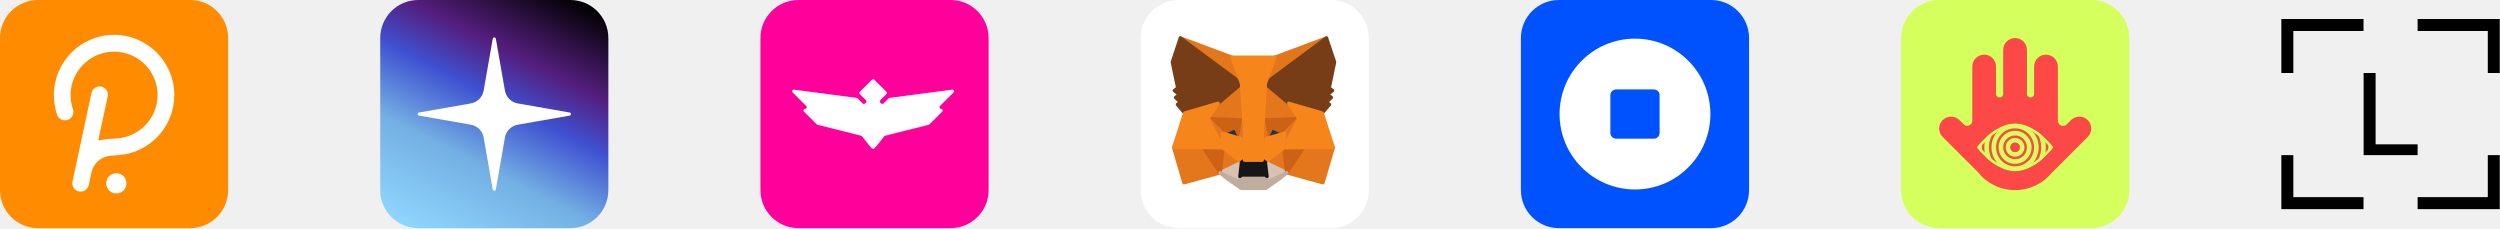
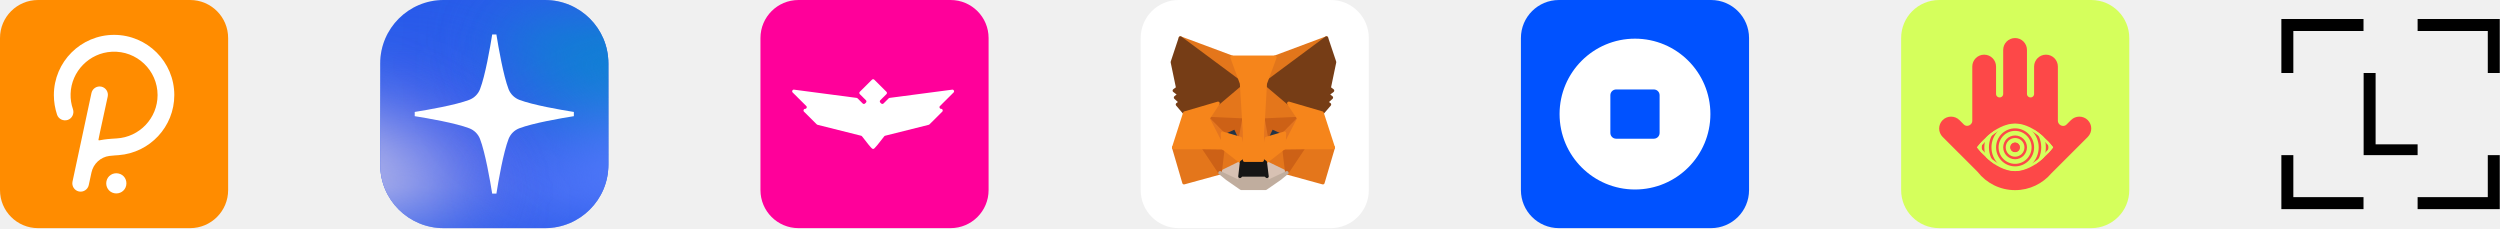
<svg xmlns="http://www.w3.org/2000/svg" width="263" height="24" viewBox="0 0 263 24" fill="none">
  <rect width="24" height="24" rx="4" fill="#FF8C00" />
-   <path d="M12.002 3.666C8.516 3.666 5.667 6.498 5.667 10.001C5.667 10.705 5.784 11.392 6.002 12.062C6.153 12.515 6.656 12.766 7.125 12.616C7.578 12.465 7.829 11.962 7.678 11.493C7.494 10.973 7.41 10.42 7.427 9.867C7.494 7.504 9.404 5.56 11.767 5.443C14.399 5.308 16.577 7.403 16.577 10.001C16.577 12.431 14.667 14.426 12.27 14.56C12.27 14.56 11.382 14.61 10.946 14.677C10.728 14.71 10.561 14.744 10.443 14.761C10.393 14.777 10.343 14.727 10.36 14.677L10.511 13.94L11.332 10.152C11.432 9.683 11.131 9.213 10.661 9.113C10.192 9.012 9.723 9.314 9.622 9.783C9.622 9.783 7.645 19.001 7.628 19.102C7.527 19.571 7.829 20.04 8.298 20.14C8.767 20.241 9.237 19.939 9.337 19.47C9.354 19.37 9.622 18.146 9.622 18.146C9.823 17.208 10.594 16.52 11.499 16.403C11.7 16.37 12.488 16.319 12.488 16.319C15.756 16.068 18.337 13.336 18.337 10.001C18.337 6.498 15.488 3.666 12.002 3.666ZM12.455 18.247C11.885 18.129 11.315 18.481 11.198 19.068C11.08 19.638 11.432 20.208 12.019 20.325C12.589 20.442 13.159 20.09 13.276 19.504C13.393 18.917 13.041 18.364 12.455 18.247Z" fill="white" />
-   <rect x="40" width="24" height="24" rx="4" fill="url(#paint0_linear_411_8057)" />
-   <path d="M51.837 4.075C51.869 3.893 52.131 3.893 52.163 4.075L53.119 9.536C53.24 10.222 53.777 10.76 54.464 10.88L59.924 11.837C60.107 11.869 60.107 12.131 59.924 12.163L54.464 13.12C53.777 13.24 53.24 13.778 53.119 14.464L52.163 19.925C52.131 20.107 51.869 20.107 51.837 19.925L50.88 14.464C50.76 13.778 50.222 13.24 49.535 13.12L44.075 12.163C43.892 12.131 43.892 11.869 44.075 11.837L49.535 10.88C50.222 10.76 50.76 10.222 50.88 9.536L51.837 4.075Z" fill="white" />
+   <path d="M12.002 3.668C8.516 3.668 5.667 6.5 5.667 10.003C5.667 10.707 5.784 11.394 6.002 12.065C6.153 12.517 6.656 12.768 7.125 12.617C7.578 12.467 7.829 11.964 7.678 11.495C7.494 10.975 7.41 10.422 7.427 9.869C7.494 7.506 9.404 5.562 11.767 5.444C14.399 5.31 16.577 7.405 16.577 10.003C16.577 12.433 14.667 14.428 12.27 14.562C12.27 14.562 11.382 14.612 10.946 14.679C10.728 14.712 10.561 14.746 10.443 14.763C10.393 14.78 10.343 14.729 10.36 14.679L10.511 13.941L11.332 10.154C11.432 9.685 11.131 9.215 10.661 9.115C10.192 9.014 9.723 9.316 9.622 9.785C9.622 9.785 7.645 19.003 7.628 19.103C7.527 19.573 7.829 20.042 8.298 20.142C8.767 20.243 9.237 19.941 9.337 19.472C9.354 19.372 9.622 18.148 9.622 18.148C9.823 17.21 10.594 16.523 11.499 16.405C11.7 16.372 12.488 16.321 12.488 16.321C15.756 16.07 18.337 13.338 18.337 10.003C18.337 6.5 15.488 3.668 12.002 3.668ZM12.455 18.249C11.885 18.131 11.315 18.483 11.198 19.07C11.08 19.64 11.432 20.209 12.019 20.327C12.589 20.444 13.159 20.092 13.276 19.506C13.393 18.919 13.041 18.366 12.455 18.249Z" fill="white" />
+   <g clip-path="url(#clip0_1148_25988)">
+     <g clip-path="url(#clip1_1148_25988)">
+       <path d="M57.407 0H46.667C42.985 0 40 2.985 40 6.667V17.407C40 21.089 42.985 24.074 46.667 24.074H57.407C61.089 24.074 64.074 21.089 64.074 17.407V6.667C64.074 2.985 61.089 0 57.407 0Z" fill="#265AEA" />
+       <g filter="url(#filter0_f_1148_25988)">
+         <ellipse cx="46.964" cy="24.243" rx="17.471" ry="11.91" transform="rotate(41.7655 46.9639 24.243)" fill="#5063EB" />
+       </g>
+       <g filter="url(#filter1_f_1148_25988)">
+         <ellipse cx="64.394" cy="-4.453" rx="17.471" ry="11.053" transform="rotate(41.7655 64.3935 -4.45278)" fill="#696FEB" />
+       </g>
+       <g filter="url(#filter2_f_1148_25988)">
+         <ellipse cx="67.002" cy="4.215" rx="17.471" ry="11.053" transform="rotate(41.7655 67.0024 4.21519)" fill="#0D80D3" />
+       </g>
+       <g filter="url(#filter3_f_1148_25988)">
+         <ellipse rx="17.471" ry="11.053" transform="matrix(-0.745878 0.666083 0.666083 0.745878 64.3311 25.7171)" fill="#5378FB" />
+       </g>
+       <g filter="url(#filter4_f_1148_25988)">
+         <ellipse cx="39.212" cy="27.049" rx="17.471" ry="11.053" transform="rotate(48.3336 39.2116 27.0495)" fill="#CCCAE9" />
+       </g>
+       <path d="M60.37 11.999V12.222C59.004 12.439 56.074 12.945 54.628 13.497C54.373 13.595 54.142 13.744 53.948 13.936C53.754 14.129 53.603 14.359 53.503 14.613C52.951 16.047 52.438 18.997 52.222 20.37H51.778C51.56 18.997 51.047 16.047 50.495 14.611C50.395 14.357 50.244 14.127 50.05 13.935C49.856 13.743 49.625 13.593 49.37 13.496C47.926 12.944 44.995 12.438 43.629 12.222V11.777C44.995 11.559 47.926 11.053 49.372 10.502C49.626 10.404 49.858 10.254 50.052 10.062C50.245 9.87 50.397 9.64 50.497 9.386C51.049 7.951 51.561 5.002 51.778 3.629H52.222C52.44 5.002 52.952 7.951 53.504 9.387C53.604 9.641 53.756 9.871 53.95 10.063C54.143 10.255 54.375 10.405 54.629 10.503C56.074 11.055 59.004 11.561 60.37 11.777V11.999Z" fill="white" />
+     </g>
+   </g>
  <rect x="80" width="24" height="24" rx="4" fill="#FF009A" />
-   <path d="M93.588 10.297L100.175 9.431C100.339 9.41 100.437 9.609 100.321 9.725L98.884 11.154C98.774 11.263 98.852 11.45 99.006 11.45C99.16 11.45 99.237 11.636 99.127 11.745L97.781 13.084C97.759 13.106 97.731 13.121 97.701 13.129L93.118 14.278C93.081 14.287 93.047 14.308 93.024 14.339L92.314 15.239C92.151 15.438 91.975 15.616 91.975 15.616C91.907 15.683 91.798 15.683 91.731 15.616C91.731 15.616 91.517 15.414 91.391 15.239L90.681 14.339C90.657 14.308 90.625 14.287 90.587 14.278L86.005 13.129C85.974 13.121 85.947 13.105 85.925 13.084L84.578 11.745C84.469 11.636 84.546 11.45 84.7 11.45C84.854 11.45 84.931 11.263 84.822 11.154L83.385 9.725C83.268 9.609 83.366 9.409 83.53 9.431L90.117 10.297C90.154 10.302 90.189 10.319 90.216 10.346L90.758 10.885C90.826 10.952 90.935 10.952 91.003 10.885L91.098 10.79C91.166 10.723 91.166 10.612 91.098 10.545L90.451 9.901C90.382 9.834 90.382 9.723 90.451 9.656L91.731 8.383C91.798 8.316 91.907 8.316 91.975 8.383L93.255 9.656C93.323 9.723 93.323 9.834 93.255 9.901L92.607 10.544C92.539 10.612 92.539 10.722 92.607 10.79L92.702 10.884C92.769 10.951 92.879 10.951 92.946 10.884L93.489 10.345C93.516 10.319 93.551 10.301 93.588 10.297Z" fill="white" />
+   <path d="M93.588 10.298L100.175 9.432C100.339 9.411 100.437 9.61 100.321 9.726L98.884 11.155C98.774 11.264 98.852 11.45 99.006 11.45C99.16 11.45 99.237 11.637 99.127 11.746L97.781 13.085C97.759 13.107 97.731 13.122 97.701 13.13L93.118 14.279C93.081 14.288 93.047 14.309 93.024 14.339L92.314 15.241C92.151 15.439 91.975 15.617 91.975 15.617C91.907 15.684 91.798 15.684 91.731 15.617C91.731 15.617 91.517 15.415 91.391 15.241L90.681 14.339C90.657 14.309 90.625 14.288 90.587 14.279L86.005 13.13C85.974 13.122 85.947 13.107 85.925 13.085L84.578 11.746C84.469 11.637 84.546 11.45 84.7 11.45C84.854 11.45 84.931 11.264 84.822 11.155L83.385 9.726C83.268 9.61 83.366 9.41 83.53 9.432L90.117 10.298C90.154 10.303 90.189 10.32 90.216 10.347L90.758 10.886C90.826 10.953 90.935 10.953 91.003 10.886L91.098 10.791C91.166 10.724 91.166 10.613 91.098 10.546L90.451 9.902C90.382 9.835 90.382 9.724 90.451 9.657L91.731 8.384C91.798 8.317 91.907 8.317 91.975 8.384L93.255 9.657C93.323 9.724 93.323 9.835 93.255 9.902L92.607 10.545C92.539 10.613 92.539 10.723 92.607 10.79L92.702 10.885C92.769 10.952 92.879 10.952 92.946 10.885L93.489 10.346C93.516 10.32 93.551 10.302 93.588 10.298Z" fill="white" />
  <rect x="120" width="24" height="24" rx="4" fill="white" />
  <path d="M139.544 4L132.887 8.944L134.118 6.027L139.544 4Z" fill="#E2761B" stroke="#E2761B" stroke-width="0.364" stroke-linecap="round" stroke-linejoin="round" />
  <path d="M124.176 4L130.779 8.991L129.609 6.027L124.176 4ZM137.148 15.46L135.376 18.177L139.169 19.22L140.259 15.521L137.148 15.46ZM123.474 15.521L124.557 19.22L128.351 18.177L126.578 15.46L123.474 15.521Z" fill="#E4761B" stroke="#E4761B" stroke-width="0.364" stroke-linecap="round" stroke-linejoin="round" />
-   <path d="M128.137 10.87L127.08 12.469L130.846 12.636L130.712 8.589L128.137 10.87ZM135.583 10.87L132.974 8.542L132.887 12.636L136.647 12.469L135.583 10.87ZM128.351 18.176L130.612 17.072L128.658 15.547L128.351 18.176ZM133.107 17.072L135.375 18.176L135.061 15.547L133.107 17.072Z" fill="#E4761B" stroke="#E4761B" stroke-width="0.364" stroke-linecap="round" stroke-linejoin="round" />
+   <path d="M128.137 10.871L127.08 12.47L130.846 12.637L130.712 8.59L128.137 10.871ZM135.583 10.871L132.974 8.543L132.887 12.637L136.647 12.47L135.583 10.871ZM128.351 18.177L130.612 17.073L128.658 15.548L128.351 18.177ZM133.107 17.073L135.375 18.177L135.061 15.548L133.107 17.073Z" fill="#E4761B" stroke="#E4761B" stroke-width="0.364" stroke-linecap="round" stroke-linejoin="round" />
  <path d="M135.376 18.176L133.108 17.072L133.288 18.551L133.268 19.173L135.376 18.176ZM128.351 18.176L130.458 19.173L130.445 18.551L130.612 17.072L128.351 18.176Z" fill="#D7C1B3" stroke="#D7C1B3" stroke-width="0.364" stroke-linecap="round" stroke-linejoin="round" />
  <path d="M130.492 14.57L128.605 14.015L129.936 13.406L130.492 14.57ZM133.228 14.57L133.783 13.406L135.121 14.015L133.228 14.57Z" fill="#233447" stroke="#233447" stroke-width="0.364" stroke-linecap="round" stroke-linejoin="round" />
-   <path d="M128.351 18.177L128.672 15.46L126.578 15.521L128.351 18.177ZM135.054 15.46L135.375 18.177L137.148 15.521L135.054 15.46ZM136.646 12.47L132.887 12.637L133.234 14.57L133.79 13.406L135.128 14.015L136.646 12.47ZM128.605 14.015L129.943 13.406L130.491 14.57L130.846 12.637L127.079 12.47L128.605 14.015Z" fill="#CD6116" stroke="#CD6116" stroke-width="0.364" stroke-linecap="round" stroke-linejoin="round" />
-   <path d="M127.08 12.47L128.658 15.547L128.605 14.015L127.08 12.47ZM135.128 14.015L135.061 15.547L136.647 12.47L135.128 14.015ZM130.846 12.637L130.492 14.57L130.933 16.852L131.034 13.848L130.846 12.637ZM132.887 12.637L132.706 13.841L132.786 16.852L133.235 14.57L132.887 12.637Z" fill="#E4751F" stroke="#E4751F" stroke-width="0.364" stroke-linecap="round" stroke-linejoin="round" />
+   <path d="M128.351 18.175L128.672 15.459L126.578 15.52L128.351 18.175ZM135.054 15.459L135.375 18.175L137.148 15.52L135.054 15.459ZM136.646 12.469L132.887 12.636L133.234 14.569L133.79 13.405L135.128 14.014L136.646 12.469ZM128.605 14.014L129.943 13.405L130.491 14.569L130.846 12.636L127.079 12.469L128.605 14.014Z" fill="#CD6116" stroke="#CD6116" stroke-width="0.364" stroke-linecap="round" stroke-linejoin="round" />
+   <path d="M127.08 12.469L128.658 15.546L128.605 14.014L127.08 12.469ZM135.128 14.014L135.061 15.546L136.647 12.469L135.128 14.014ZM130.846 12.636L130.492 14.569L130.933 16.851L131.034 13.847L130.846 12.636ZM132.887 12.636L132.706 13.84L132.786 16.851L133.235 14.569L132.887 12.636Z" fill="#E4751F" stroke="#E4751F" stroke-width="0.364" stroke-linecap="round" stroke-linejoin="round" />
  <path d="M133.235 14.571L132.786 16.852L133.108 17.073L135.061 15.548L135.128 14.016L133.235 14.571ZM128.605 14.016L128.659 15.548L130.612 17.073L130.933 16.852L130.492 14.571L128.605 14.016Z" fill="#F6851B" stroke="#F6851B" stroke-width="0.364" stroke-linecap="round" stroke-linejoin="round" />
-   <path d="M133.268 19.174L133.288 18.551L133.121 18.404H130.599L130.445 18.551L130.458 19.174L128.351 18.177L129.087 18.779L130.579 19.816H133.141L134.64 18.779L135.376 18.177L133.268 19.174Z" fill="#C0AD9E" stroke="#C0AD9E" stroke-width="0.364" stroke-linecap="round" stroke-linejoin="round" />
+   <path d="M133.268 19.173L133.288 18.55L133.121 18.403H130.599L130.445 18.55L130.458 19.173L128.351 18.176L129.087 18.778L130.579 19.815H133.141L134.64 18.778L135.376 18.176L133.268 19.173Z" fill="#C0AD9E" stroke="#C0AD9E" stroke-width="0.364" stroke-linecap="round" stroke-linejoin="round" />
  <path d="M133.108 17.072L132.786 16.852H130.933L130.612 17.072L130.445 18.551L130.599 18.404H133.121L133.288 18.551L133.108 17.072Z" fill="#161616" stroke="#161616" stroke-width="0.364" stroke-linecap="round" stroke-linejoin="round" />
  <path d="M139.825 9.265L140.394 6.536L139.544 4L133.108 8.777L135.583 10.871L139.082 11.895L139.858 10.991L139.524 10.75L140.059 10.262L139.644 9.941L140.18 9.533L139.825 9.265ZM123.333 6.536L123.902 9.265L123.541 9.533L124.076 9.941L123.668 10.262L124.203 10.75L123.869 10.991L124.638 11.895L128.137 10.871L130.612 8.777L124.176 4L123.333 6.536Z" fill="#763D16" stroke="#763D16" stroke-width="0.364" stroke-linecap="round" stroke-linejoin="round" />
-   <path d="M139.082 11.894L135.583 10.87L136.647 12.469L135.061 15.547L137.148 15.52H140.259L139.082 11.894ZM128.137 10.87L124.638 11.894L123.474 15.52H126.578L128.659 15.547L127.08 12.469L128.137 10.87ZM132.887 12.636L133.108 8.776L134.124 6.026H129.609L130.612 8.776L130.846 12.636L130.927 13.854L130.933 16.851H132.786L132.8 13.854L132.887 12.636Z" fill="#F6851B" stroke="#F6851B" stroke-width="0.364" stroke-linecap="round" stroke-linejoin="round" />
-   <g clip-path="url(#clip0_411_8057)">
+   <path d="M139.082 11.895L135.583 10.871L136.647 12.47L135.061 15.547L137.148 15.521H140.259L139.082 11.895ZM128.137 10.871L124.638 11.895L123.474 15.521H126.578L128.659 15.547L127.08 12.47L128.137 10.871ZM132.887 12.637L133.108 8.777L134.124 6.027H129.609L130.612 8.777L130.846 12.637L130.927 13.855L130.933 16.852H132.786L132.8 13.855L132.887 12.637Z" fill="#F6851B" stroke="#F6851B" stroke-width="0.364" stroke-linecap="round" stroke-linejoin="round" />
+   <g clip-path="url(#clip2_1148_25988)">
    <rect x="160" width="24" height="24" rx="4" fill="#0052FF" />
-     <path d="M172 23.333C178.26 23.333 183.334 18.259 183.334 11.999C183.334 5.74 178.26 0.666 172 0.666C165.741 0.666 160.667 5.74 160.667 11.999C160.667 18.259 165.741 23.333 172 23.333Z" fill="#0052FF" />
-     <path fill-rule="evenodd" clip-rule="evenodd" d="M172 19.932C176.382 19.932 179.934 16.38 179.934 11.999C179.934 7.617 176.382 4.065 172 4.065C167.619 4.065 164.067 7.617 164.067 11.999C164.067 16.38 167.619 19.932 172 19.932ZM170.017 9.408C169.682 9.408 169.41 9.68 169.41 10.015V13.982C169.41 14.317 169.682 14.589 170.017 14.589H173.984C174.319 14.589 174.591 14.317 174.591 13.982V10.015C174.591 9.68 174.319 9.408 173.984 9.408H170.017Z" fill="white" />
+     <path d="M172 23.335C178.26 23.335 183.334 18.261 183.334 12.001C183.334 5.742 178.26 0.668 172 0.668C165.741 0.668 160.667 5.742 160.667 12.001C160.667 18.261 165.741 23.335 172 23.335Z" fill="#0052FF" />
+     <path fill-rule="evenodd" clip-rule="evenodd" d="M172 19.935C176.382 19.935 179.934 16.383 179.934 12.002C179.934 7.62 176.382 4.068 172 4.068C167.619 4.068 164.067 7.62 164.067 12.002C164.067 16.383 167.619 19.935 172 19.935ZM170.017 9.411C169.682 9.411 169.41 9.683 169.41 10.018V13.985C169.41 14.32 169.682 14.592 170.017 14.592H173.984C174.319 14.592 174.591 14.32 174.591 13.985V10.018C174.591 9.683 174.319 9.411 173.984 9.411H170.017Z" fill="white" />
  </g>
  <rect x="200" width="24" height="24" rx="4" fill="#D5FF5C" />
-   <path fill-rule="evenodd" clip-rule="evenodd" d="M216.535 12.917C216.687 13.248 217.135 13.365 217.393 13.107L217.865 12.636C218.354 12.148 219.145 12.148 219.634 12.636C220.122 13.124 220.122 13.915 219.634 14.403L215.809 18.227C214.891 19.312 213.519 20.001 211.986 20.001C210.385 20.001 208.96 19.249 208.044 18.079L204.366 14.403C203.878 13.915 203.878 13.123 204.366 12.635C204.855 12.147 205.646 12.147 206.135 12.635L206.6 13.1C206.852 13.352 207.29 13.239 207.439 12.915V12.915C207.468 12.851 207.484 12.782 207.484 12.712L207.484 7.002C207.484 6.311 208.044 5.751 208.735 5.751C209.426 5.751 209.985 6.311 209.985 7.002L209.985 9.89C209.985 10.139 210.24 10.307 210.477 10.232V10.232C210.627 10.185 210.736 10.048 210.736 9.891L210.736 5.252C210.736 4.561 211.296 4.001 211.987 4.001C212.677 4.001 213.237 4.561 213.237 5.252L213.237 9.891C213.237 10.049 213.346 10.185 213.496 10.232V10.232C213.733 10.307 213.987 10.139 213.987 9.89L213.987 7.002C213.987 6.311 214.547 5.751 215.238 5.751C215.928 5.751 216.488 6.311 216.488 7.002L216.488 12.709C216.488 12.781 216.505 12.851 216.535 12.917V12.917Z" fill="#FD4848" />
-   <path d="M215.989 15.501C215.989 15.501 214.197 18.001 211.987 18.001C209.777 18.001 207.985 15.501 207.985 15.501C207.985 15.501 209.777 13.001 211.987 13.001C214.197 13.001 215.989 15.501 215.989 15.501Z" fill="#D5FF5C" />
-   <path d="M213.855 15.501C213.855 16.532 213.018 17.368 211.987 17.368C210.955 17.368 210.119 16.532 210.119 15.501C210.119 14.47 210.955 13.634 211.987 13.634C213.018 13.634 213.855 14.47 213.855 15.501Z" stroke="#FD4848" stroke-width="0.266" />
-   <path d="M213.105 15.501C213.105 16.118 212.604 16.618 211.987 16.618C211.37 16.618 210.869 16.118 210.869 15.501C210.869 14.884 211.37 14.384 211.987 14.384C212.604 14.384 213.105 14.884 213.105 15.501Z" stroke="#FD4848" stroke-width="0.266" />
-   <path d="M214.605 15.501C214.605 16.946 213.433 18.118 211.987 18.118C210.541 18.118 209.369 16.946 209.369 15.501C209.369 14.056 210.541 12.884 211.987 12.884C213.433 12.884 214.605 14.056 214.605 15.501Z" stroke="#FD4848" stroke-width="0.266" />
-   <path d="M215.356 15.501C215.356 17.36 213.847 18.868 211.987 18.868C210.126 18.868 208.618 17.36 208.618 15.501C208.618 13.641 210.126 12.134 211.987 12.134C213.847 12.134 215.356 13.641 215.356 15.501Z" stroke="#FD4848" stroke-width="0.266" />
-   <path d="M212.354 15.501C212.354 15.704 212.19 15.868 211.987 15.868C211.784 15.868 211.62 15.704 211.62 15.501C211.62 15.298 211.784 15.134 211.987 15.134C212.19 15.134 212.354 15.298 212.354 15.501Z" fill="#162BEB" stroke="#FD4848" stroke-width="0.266" />
-   <ellipse cx="211.987" cy="15.501" rx="0.5" ry="0.5" fill="#FD4848" />
-   <path d="M208.171 15.527C208.164 15.518 208.157 15.509 208.151 15.501C208.157 15.493 208.164 15.484 208.171 15.475C208.223 15.409 208.3 15.313 208.4 15.197C208.599 14.966 208.888 14.659 209.244 14.352C209.96 13.734 210.93 13.134 211.987 13.134C213.044 13.134 214.013 13.734 214.73 14.352C215.086 14.659 215.374 14.966 215.573 15.197C215.673 15.313 215.75 15.409 215.802 15.475C215.81 15.484 215.816 15.493 215.822 15.501C215.816 15.509 215.81 15.518 215.802 15.527C215.75 15.594 215.673 15.689 215.573 15.805C215.374 16.035 215.086 16.343 214.73 16.65C214.013 17.268 213.044 17.868 211.987 17.868C210.93 17.868 209.96 17.268 209.244 16.65C208.888 16.343 208.599 16.035 208.4 15.805C208.3 15.689 208.223 15.594 208.171 15.527Z" stroke="#D5FF5C" stroke-width="0.266" />
-   <g clip-path="url(#clip1_411_8057)">
+   <path fill-rule="evenodd" clip-rule="evenodd" d="M216.535 12.918C216.687 13.249 217.135 13.366 217.393 13.108L217.865 12.636C218.354 12.148 219.145 12.148 219.634 12.636C220.122 13.124 220.122 13.916 219.634 14.404L215.81 18.226C214.893 19.312 213.52 20.002 211.986 20.002C210.386 20.002 208.961 19.251 208.045 18.081L204.366 14.404C203.878 13.916 203.878 13.124 204.366 12.636C204.855 12.148 205.646 12.148 206.135 12.636L206.6 13.101C206.852 13.354 207.29 13.24 207.439 12.916C207.468 12.852 207.484 12.783 207.484 12.713L207.484 7.003C207.484 6.312 208.044 5.752 208.735 5.752C209.426 5.752 209.985 6.312 209.985 7.003L209.985 9.891C209.985 10.14 210.24 10.308 210.477 10.233C210.627 10.186 210.736 10.049 210.736 9.892L210.736 5.253C210.736 4.562 211.296 4.002 211.987 4.002C212.677 4.002 213.237 4.562 213.237 5.253L213.237 9.892C213.237 10.05 213.346 10.186 213.496 10.233C213.733 10.308 213.987 10.14 213.987 9.891L213.987 7.003C213.987 6.312 214.547 5.752 215.238 5.752C215.928 5.752 216.488 6.312 216.488 7.003L216.488 12.71C216.488 12.782 216.505 12.852 216.535 12.918Z" fill="#FD4848" />
+   <path d="M215.989 15.502C215.989 15.502 214.197 18.002 211.987 18.002C209.777 18.002 207.985 15.502 207.985 15.502C207.985 15.502 209.777 13.002 211.987 13.002C214.197 13.002 215.989 15.502 215.989 15.502Z" fill="#D5FF5C" />
+   <path d="M213.855 15.502C213.855 16.533 213.018 17.369 211.987 17.369C210.955 17.369 210.119 16.533 210.119 15.502C210.119 14.471 210.955 13.635 211.987 13.635C213.018 13.635 213.855 14.471 213.855 15.502Z" stroke="#FD4848" stroke-width="0.266" />
+   <path d="M213.105 15.502C213.105 16.119 212.604 16.619 211.987 16.619C211.37 16.619 210.869 16.119 210.869 15.502C210.869 14.885 211.37 14.385 211.987 14.385C212.604 14.385 213.105 14.885 213.105 15.502Z" stroke="#FD4848" stroke-width="0.266" />
+   <path d="M214.605 15.502C214.605 16.947 213.433 18.119 211.987 18.119C210.541 18.119 209.369 16.947 209.369 15.502C209.369 14.057 210.541 12.885 211.987 12.885C213.433 12.885 214.605 14.057 214.605 15.502Z" stroke="#FD4848" stroke-width="0.266" />
+   <path d="M215.356 15.502C215.356 17.361 213.847 18.869 211.987 18.869C210.126 18.869 208.618 17.361 208.618 15.502C208.618 13.642 210.126 12.135 211.987 12.135C213.847 12.135 215.356 13.642 215.356 15.502Z" stroke="#FD4848" stroke-width="0.266" />
+   <path d="M212.354 15.502C212.354 15.705 212.19 15.869 211.987 15.869C211.784 15.869 211.62 15.705 211.62 15.502C211.62 15.299 211.784 15.135 211.987 15.135C212.19 15.135 212.354 15.299 212.354 15.502Z" fill="#162BEB" stroke="#FD4848" stroke-width="0.266" />
+   <ellipse cx="211.987" cy="15.502" rx="0.5" ry="0.5" fill="#FD4848" />
+   <path d="M208.171 15.526C208.164 15.517 208.157 15.508 208.151 15.5C208.157 15.492 208.164 15.483 208.171 15.474C208.223 15.408 208.3 15.312 208.4 15.196C208.599 14.966 208.888 14.658 209.244 14.351C209.96 13.733 210.93 13.133 211.987 13.133C213.044 13.133 214.013 13.733 214.73 14.351C215.086 14.658 215.374 14.966 215.573 15.196C215.673 15.312 215.75 15.408 215.802 15.474C215.81 15.483 215.816 15.492 215.822 15.5C215.816 15.508 215.81 15.517 215.802 15.526C215.75 15.592 215.673 15.688 215.573 15.804C215.374 16.035 215.086 16.342 214.73 16.649C214.013 17.267 213.044 17.867 211.987 17.867C210.93 17.867 209.96 17.267 209.244 16.649C208.888 16.342 208.599 16.035 208.4 15.804C208.3 15.688 208.223 15.592 208.171 15.526Z" stroke="#D5FF5C" stroke-width="0.266" />
+   <g clip-path="url(#clip3_1148_25988)">
    <path d="M240 16.321V22H248.642V20.741H241.259V16.321H240ZM261.716 16.321V20.741H254.333V22H262.975V16.321H261.716ZM248.654 7.679V16.321H254.333V15.185H249.914V7.679H248.654ZM240 2V7.679H241.259V3.259H248.642V2H240ZM254.333 2V3.259H261.716V7.679H262.975V2H254.333Z" fill="currentColor" />
  </g>
  <defs>
-     <linearGradient id="paint0_linear_411_8057" x1="62.891" y1="-10.583" x2="40" y2="33.969" gradientUnits="userSpaceOnUse">
-       <stop offset="0.206" />
-       <stop offset="0.37" stop-color="#541E7E" />
-       <stop offset="0.471" stop-color="#3F51D1" />
-       <stop offset="0.609" stop-color="#73AFE3" />
-       <stop offset="0.801" stop-color="#90D7FF" />
-     </linearGradient>
-     <clipPath id="clip0_411_8057">
+     <filter id="filter0_f_1148_25988" x="21.039" y="-1.065" width="51.849" height="50.617" filterUnits="userSpaceOnUse" color-interpolation-filters="sRGB">
+       <feFlood flood-opacity="0" result="BackgroundImageFix" />
+       <feBlend mode="normal" in="SourceGraphic" in2="BackgroundImageFix" result="shape" />
+       <feGaussianBlur stdDeviation="5.333" result="effect1_foregroundBlur_1148_25988" />
+     </filter>
+     <filter id="filter1_f_1148_25988" x="33.424" y="-34.715" width="61.94" height="60.525" filterUnits="userSpaceOnUse" color-interpolation-filters="sRGB">
+       <feFlood flood-opacity="0" result="BackgroundImageFix" />
+       <feBlend mode="normal" in="SourceGraphic" in2="BackgroundImageFix" result="shape" />
+       <feGaussianBlur stdDeviation="8" result="effect1_foregroundBlur_1148_25988" />
+     </filter>
+     <filter id="filter2_f_1148_25988" x="44.033" y="-18.047" width="45.94" height="44.525" filterUnits="userSpaceOnUse" color-interpolation-filters="sRGB">
+       <feFlood flood-opacity="0" result="BackgroundImageFix" />
+       <feBlend mode="normal" in="SourceGraphic" in2="BackgroundImageFix" result="shape" />
+       <feGaussianBlur stdDeviation="4" result="effect1_foregroundBlur_1148_25988" />
+     </filter>
+     <filter id="filter3_f_1148_25988" x="41.361" y="3.455" width="45.94" height="44.525" filterUnits="userSpaceOnUse" color-interpolation-filters="sRGB">
+       <feFlood flood-opacity="0" result="BackgroundImageFix" />
+       <feBlend mode="normal" in="SourceGraphic" in2="BackgroundImageFix" result="shape" />
+       <feGaussianBlur stdDeviation="4" result="effect1_foregroundBlur_1148_25988" />
+     </filter>
+     <filter id="filter4_f_1148_25988" x="15.627" y="2.737" width="47.17" height="48.626" filterUnits="userSpaceOnUse" color-interpolation-filters="sRGB">
+       <feFlood flood-opacity="0" result="BackgroundImageFix" />
+       <feBlend mode="normal" in="SourceGraphic" in2="BackgroundImageFix" result="shape" />
+       <feGaussianBlur stdDeviation="4.667" result="effect1_foregroundBlur_1148_25988" />
+     </filter>
+     <clipPath id="clip0_1148_25988">
+       <rect x="40" width="24" height="24" rx="6.667" fill="white" />
+     </clipPath>
+     <clipPath id="clip1_1148_25988">
+       <rect x="40" width="24" height="24" rx="6.667" fill="white" />
+     </clipPath>
+     <clipPath id="clip2_1148_25988">
      <rect x="160" width="24" height="24" rx="4" fill="white" />
    </clipPath>
-     <clipPath id="clip1_411_8057">
+     <clipPath id="clip3_1148_25988">
      <rect width="22.975" height="20" fill="white" transform="translate(240 2)" />
    </clipPath>
  </defs>
</svg>
